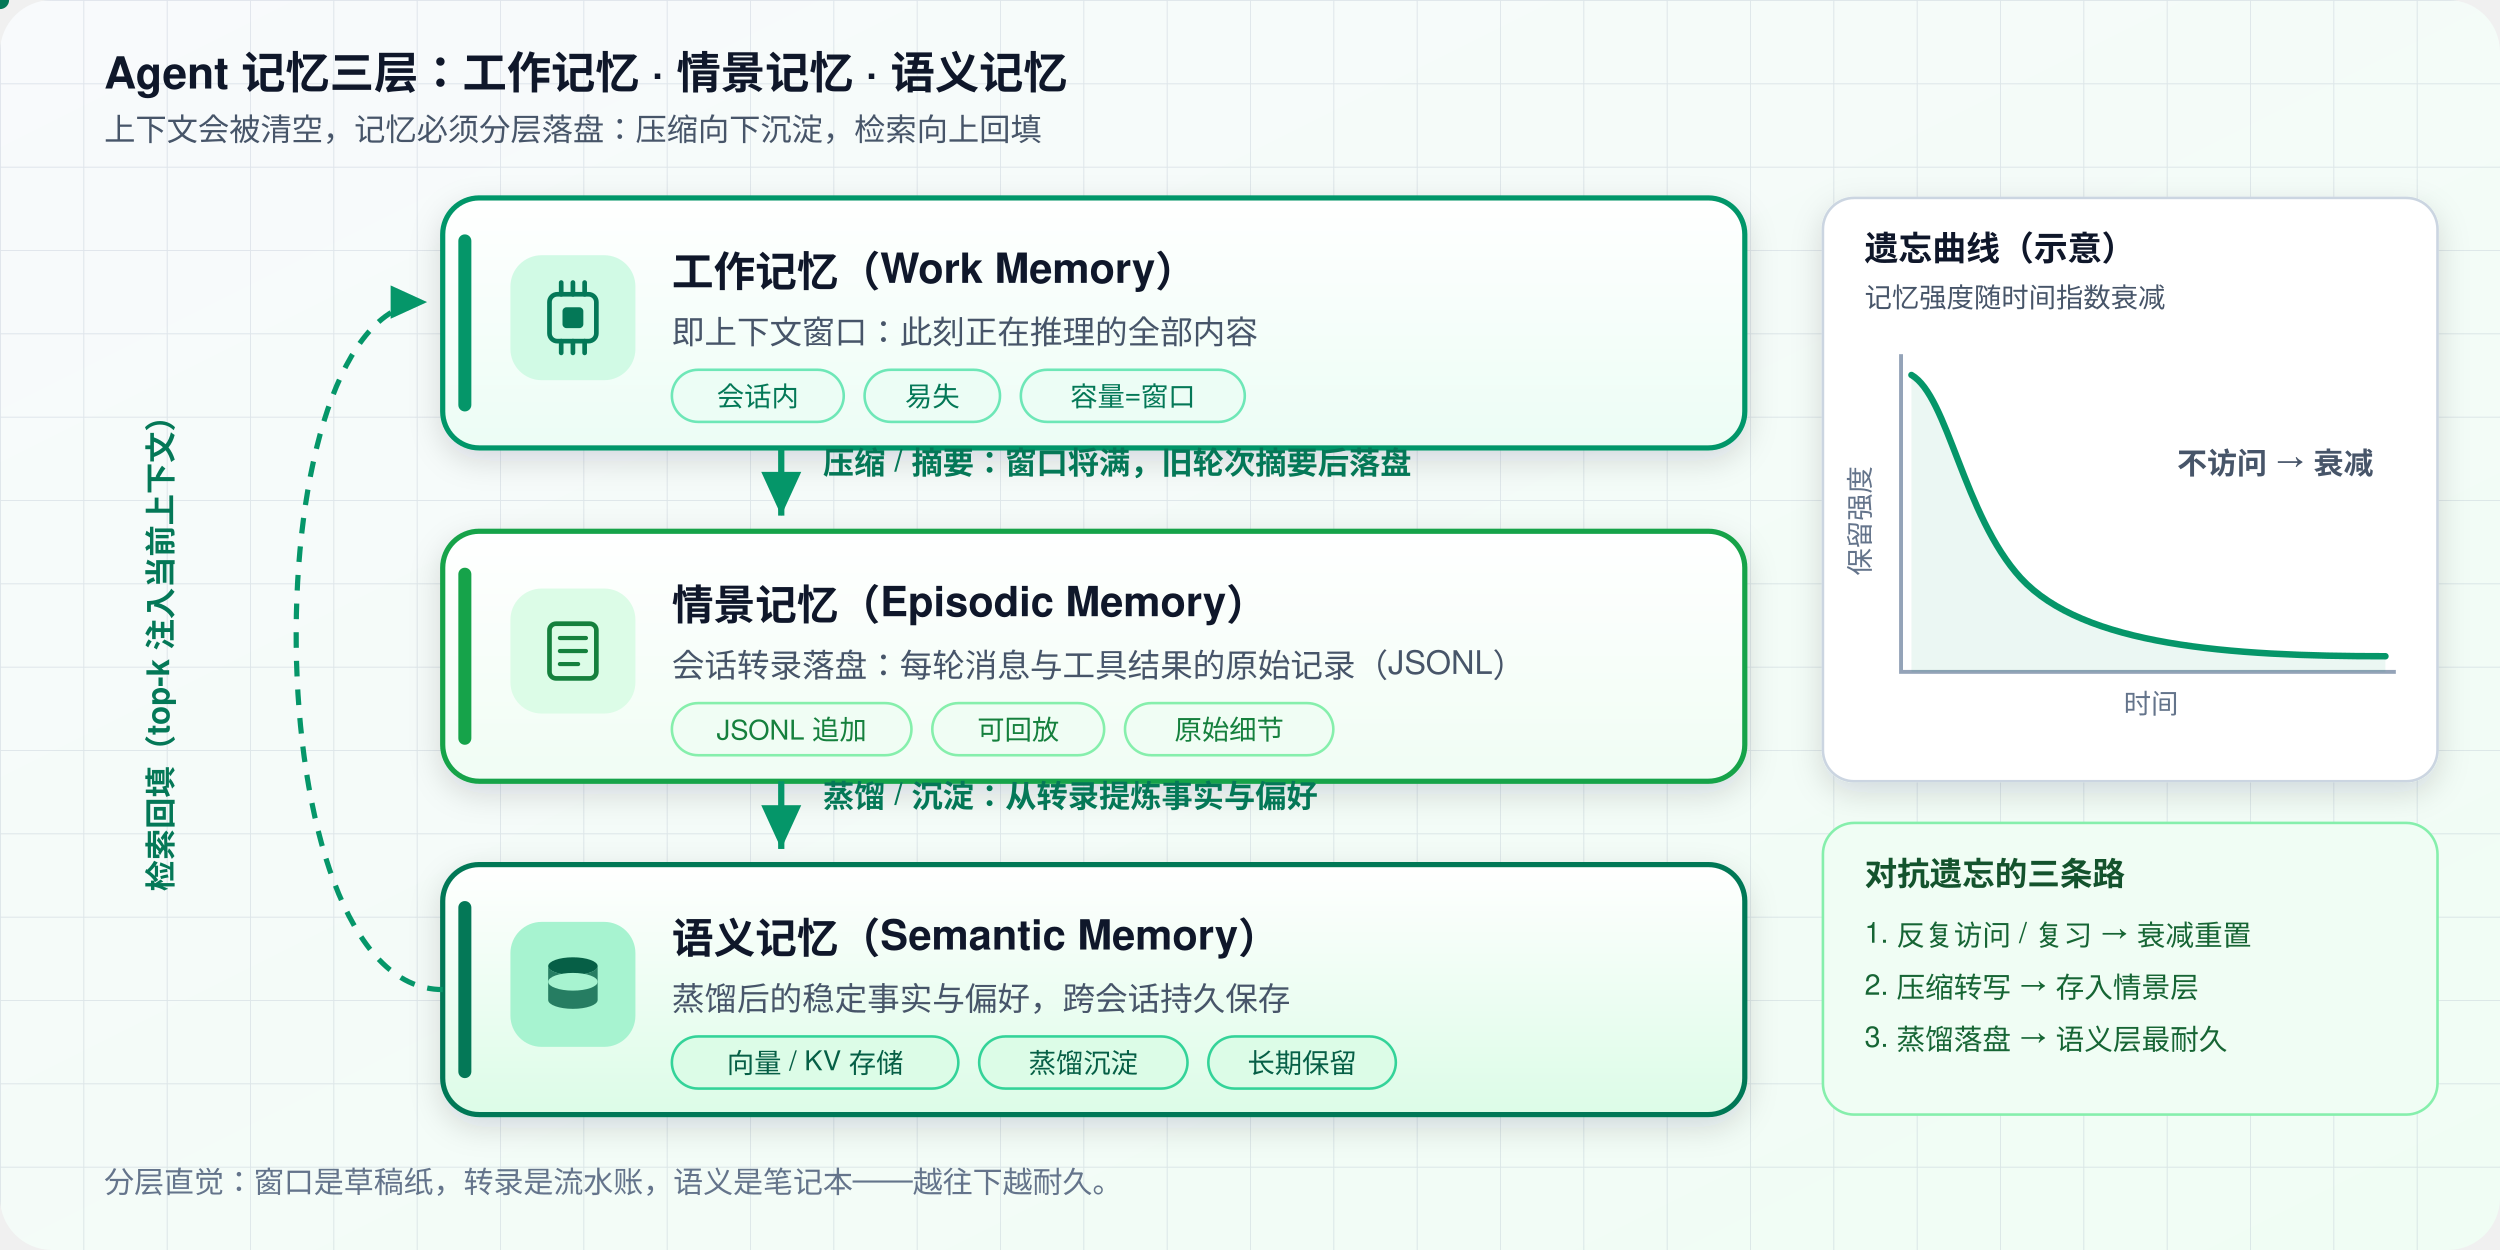
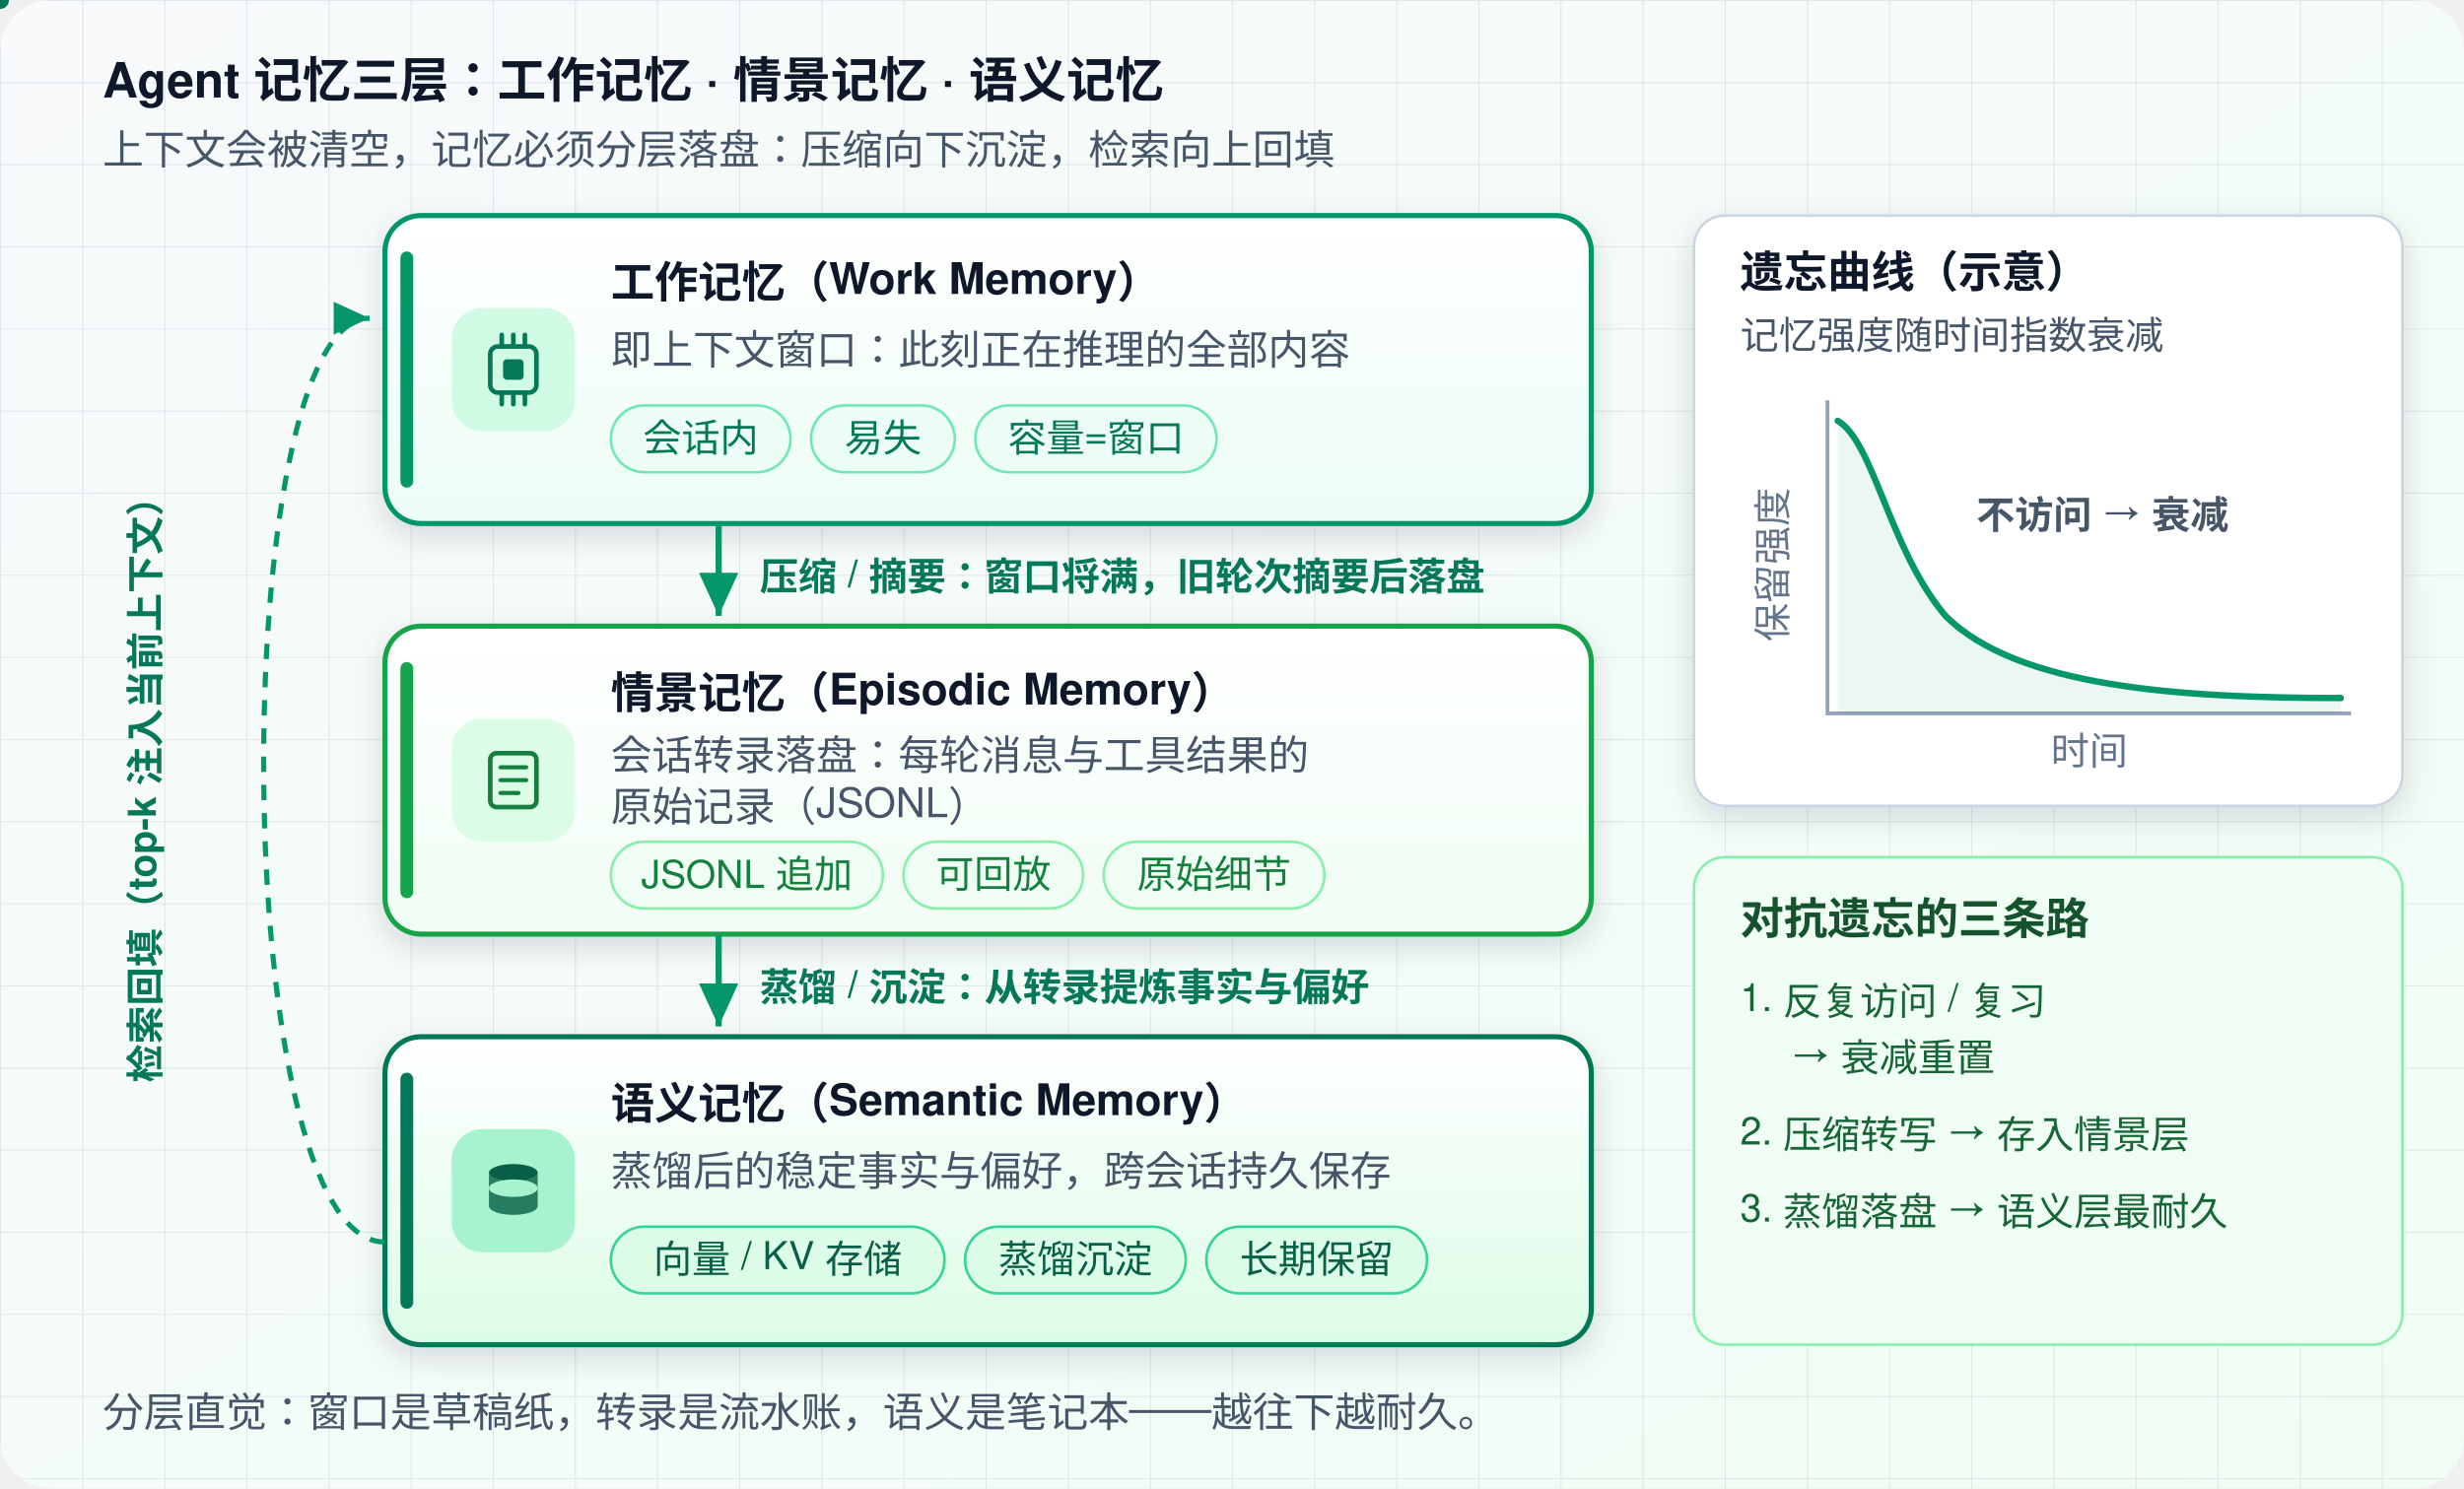
- <svg xmlns="http://www.w3.org/2000/svg" viewBox="0 0 960 480" width="960" height="480" font-family="-apple-system,Segoe UI,Helvetica,Arial,sans-serif" font-size="13" role="img" aria-label="Agent 记忆三层图：工作记忆、情景记忆、语义记忆，压缩与蒸馏向下沉淀，检索回填向上虚线回环，右侧为遗忘曲线示意">
+ <svg xmlns="http://www.w3.org/2000/svg" viewBox="0 0 960 580" width="960" height="580" font-family="-apple-system,Segoe UI,Helvetica,Arial,sans-serif" font-size="16" role="img" aria-label="Agent 记忆三层图：工作记忆、情景记忆、语义记忆，压缩与蒸馏向下沉淀，检索回填向上虚线回环，右侧为遗忘曲线示意">
  <defs>
    <linearGradient id="bg" x1="0" y1="0" x2="1" y2="1">
      <stop offset="0%" stop-color="#f8fafc" />
      <stop offset="100%" stop-color="#f0fdf4" />
    </linearGradient>
    <linearGradient id="gWork" x1="0" y1="0" x2="0" y2="1">
      <stop offset="0%" stop-color="#ffffff" />
      <stop offset="100%" stop-color="#ecfdf5" />
    </linearGradient>
    <linearGradient id="gEpi" x1="0" y1="0" x2="0" y2="1">
      <stop offset="0%" stop-color="#ffffff" />
      <stop offset="100%" stop-color="#f0fdf4" />
    </linearGradient>
    <linearGradient id="gSem" x1="0" y1="0" x2="0" y2="1">
      <stop offset="0%" stop-color="#ffffff" />
      <stop offset="100%" stop-color="#dcfce7" />
    </linearGradient>
    <filter id="sh" x="-20%" y="-20%" width="140%" height="140%">
      <feDropShadow dx="0" dy="4" stdDeviation="6" flood-color="#0f172a" flood-opacity="0.14" />
    </filter>
    <marker id="arrGreen" markerWidth="10" markerHeight="10" refX="7" refY="3.2" orient="auto">
      <path d="M0,0 L7,3.2 L0,6.4 z" fill="#059669" />
    </marker>
    <pattern id="grid" width="32" height="32" patternUnits="userSpaceOnUse">
      <path d="M32 0 L0 0 0 32" fill="none" stroke="#94a3b8" stroke-width="0.7" opacity="0.25" />
    </pattern>
  </defs>
-   <rect width="960" height="480" rx="20" fill="url(#bg)" />
-   <rect width="960" height="480" rx="20" fill="url(#grid)" />
-   <text x="40" y="34" font-size="17" font-weight="700" fill="#0f172a">Agent 记忆三层：工作记忆 · 情景记忆 · 语义记忆</text>
-   <text x="40" y="54" font-size="12" fill="#475569">上下文会被清空，记忆必须分层落盘：压缩向下沉淀，检索向上回填</text>
+   <rect width="960" height="580" rx="20" fill="url(#bg)" />
+   <rect width="960" height="580" rx="20" fill="url(#grid)" />
+   <text x="40" y="38" font-size="19" font-weight="700" fill="#0f172a">Agent 记忆三层：工作记忆 · 情景记忆 · 语义记忆</text>
+   <text x="40" y="64" font-size="16" fill="#475569">上下文会被清空，记忆必须分层落盘：压缩向下沉淀，检索向上回填</text>
  <g>
-     <rect x="170" y="76" width="500" height="96" rx="14" fill="url(#gWork)" stroke="#059669" stroke-width="2" filter="url(#sh)" />
-     <rect x="176" y="90" width="5" height="68" rx="2.5" fill="#059669" />
-     <rect x="196" y="98" width="48" height="48" rx="12" fill="#d1fae5" />
-     <g transform="translate(220,122)" fill="none" stroke="#047857" stroke-width="1.8" stroke-linecap="round">
+     <rect x="150" y="84" width="470" height="120" rx="14" fill="url(#gWork)" stroke="#059669" stroke-width="2" filter="url(#sh)" />
+     <rect x="156" y="98" width="5" height="92" rx="2.5" fill="#059669" />
+     <rect x="176" y="120" width="48" height="48" rx="12" fill="#d1fae5" />
+     <g transform="translate(200,144)" fill="none" stroke="#047857" stroke-width="1.8" stroke-linecap="round">
      <rect x="-9" y="-9" width="18" height="18" rx="3" />
      <path d="M-4.5,-9 L-4.5,-13.5 M0,-9 L0,-13.5 M4.5,-9 L4.5,-13.5" />
      <path d="M-4.5,9 L-4.5,13.5 M0,9 L0,13.5 M4.5,9 L4.5,13.5" />
      <rect x="-4" y="-4" width="8" height="8" rx="1.5" fill="#047857" stroke="none" />
    </g>
-     <text x="258" y="110" font-size="16" font-weight="700" fill="#0f172a">工作记忆（Work Memory）</text>
-     <text x="258" y="132" font-size="12.5" fill="#475569">即上下文窗口：此刻正在推理的全部内容</text>
+     <text x="238" y="116" font-size="17" font-weight="700" fill="#0f172a">工作记忆（Work Memory）</text>
+     <text x="238" y="142" font-size="16" fill="#475569">即上下文窗口：此刻正在推理的全部内容</text>
    <g stroke="#6ee7b7" fill="#ecfdf5">
-       <rect x="258" y="142" width="66" height="20" rx="10" />
-       <rect x="332" y="142" width="52" height="20" rx="10" />
-       <rect x="392" y="142" width="86" height="20" rx="10" />
+       <rect x="238" y="158" width="70" height="26" rx="13" />
+       <rect x="316" y="158" width="56" height="26" rx="13" />
+       <rect x="380" y="158" width="94" height="26" rx="13" />
    </g>
-     <g font-size="10.5" fill="#047857">
-       <text x="291" y="156" text-anchor="middle">会话内</text>
-       <text x="358" y="156" text-anchor="middle">易失</text>
-       <text x="435" y="156" text-anchor="middle">容量=窗口</text>
+     <g font-size="15" fill="#047857">
+       <text x="273" y="176" text-anchor="middle">会话内</text>
+       <text x="344" y="176" text-anchor="middle">易失</text>
+       <text x="427" y="176" text-anchor="middle">容量=窗口</text>
    </g>
  </g>
  <g>
-     <rect x="170" y="204" width="500" height="96" rx="14" fill="url(#gEpi)" stroke="#16a34a" stroke-width="2" filter="url(#sh)" />
-     <rect x="176" y="218" width="5" height="68" rx="2.5" fill="#16a34a" />
-     <rect x="196" y="226" width="48" height="48" rx="12" fill="#dcfce7" />
-     <g transform="translate(220,250)">
+     <rect x="150" y="244" width="470" height="120" rx="14" fill="url(#gEpi)" stroke="#16a34a" stroke-width="2" filter="url(#sh)" />
+     <rect x="156" y="258" width="5" height="92" rx="2.5" fill="#16a34a" />
+     <rect x="176" y="280" width="48" height="48" rx="12" fill="#dcfce7" />
+     <g transform="translate(200,304)">
      <rect x="-9" y="-10.5" width="18" height="21" rx="2.5" fill="none" stroke="#15803d" stroke-width="1.8" />
      <path d="M-5,-5 L5,-5 M-5,0 L5,0 M-5,5 L2,5" stroke="#15803d" stroke-width="1.6" stroke-linecap="round" />
    </g>
-     <text x="258" y="238" font-size="16" font-weight="700" fill="#0f172a">情景记忆（Episodic Memory）</text>
-     <text x="258" y="260" font-size="12.5" fill="#475569">会话转录落盘：每轮消息与工具结果的原始记录（JSONL）</text>
+     <text x="238" y="276" font-size="17" font-weight="700" fill="#0f172a">情景记忆（Episodic Memory）</text>
+     <text x="238" y="300" font-size="16" fill="#475569">会话转录落盘：每轮消息与工具结果的</text>
+     <text x="238" y="320" font-size="16" fill="#475569">原始记录（JSONL）</text>
    <g stroke="#86efac" fill="#f0fdf4">
-       <rect x="258" y="270" width="92" height="20" rx="10" />
-       <rect x="358" y="270" width="66" height="20" rx="10" />
-       <rect x="432" y="270" width="80" height="20" rx="10" />
+       <rect x="238" y="328" width="106" height="26" rx="13" />
+       <rect x="352" y="328" width="70" height="26" rx="13" />
+       <rect x="430" y="328" width="86" height="26" rx="13" />
    </g>
-     <g font-size="10.5" fill="#15803d">
-       <text x="304" y="284" text-anchor="middle">JSONL 追加</text>
-       <text x="391" y="284" text-anchor="middle">可回放</text>
-       <text x="472" y="284" text-anchor="middle">原始细节</text>
+     <g font-size="15" fill="#15803d">
+       <text x="291" y="346" text-anchor="middle">JSONL 追加</text>
+       <text x="387" y="346" text-anchor="middle">可回放</text>
+       <text x="473" y="346" text-anchor="middle">原始细节</text>
    </g>
  </g>
  <g>
-     <rect x="170" y="332" width="500" height="96" rx="14" fill="url(#gSem)" stroke="#047857" stroke-width="2" filter="url(#sh)" />
-     <rect x="176" y="346" width="5" height="68" rx="2.5" fill="#047857" />
-     <rect x="196" y="354" width="48" height="48" rx="12" fill="#a7f3d0" />
-     <g transform="translate(220,378)" fill="#065f46">
+     <rect x="150" y="404" width="470" height="120" rx="14" fill="url(#gSem)" stroke="#047857" stroke-width="2" filter="url(#sh)" />
+     <rect x="156" y="418" width="5" height="92" rx="2.5" fill="#047857" />
+     <rect x="176" y="440" width="48" height="48" rx="12" fill="#a7f3d0" />
+     <g transform="translate(200,464)" fill="#065f46">
      <ellipse cx="0" cy="-7" rx="9.5" ry="3.4" />
      <path d="M-9.5,-7 L-9.5,6 A9.5,3.4 0 0 0 9.5,6 L9.5,-7 A9.5,3.4 0 0 1 -9.5,-7 Z" opacity="0.8" />
      <ellipse cx="0" cy="-1" rx="9.5" ry="3.4" fill="#a7f3d0" />
    </g>
-     <text x="258" y="366" font-size="16" font-weight="700" fill="#0f172a">语义记忆（Semantic Memory）</text>
-     <text x="258" y="388" font-size="12.5" fill="#475569">蒸馏后的稳定事实与偏好，跨会话持久保存</text>
+     <text x="238" y="436" font-size="17" font-weight="700" fill="#0f172a">语义记忆（Semantic Memory）</text>
+     <text x="238" y="462" font-size="16" fill="#475569">蒸馏后的稳定事实与偏好，跨会话持久保存</text>
    <g stroke="#34d399" fill="#dcfce7">
-       <rect x="258" y="398" width="110" height="20" rx="10" />
-       <rect x="376" y="398" width="80" height="20" rx="10" />
-       <rect x="464" y="398" width="72" height="20" rx="10" />
+       <rect x="238" y="478" width="130" height="26" rx="13" />
+       <rect x="376" y="478" width="86" height="26" rx="13" />
+       <rect x="470" y="478" width="86" height="26" rx="13" />
    </g>
-     <g font-size="10.5" fill="#065f46">
-       <text x="313" y="412" text-anchor="middle">向量 / KV 存储</text>
-       <text x="416" y="412" text-anchor="middle">蒸馏沉淀</text>
-       <text x="500" y="412" text-anchor="middle">长期保留</text>
+     <g font-size="15" fill="#065f46">
+       <text x="303" y="496" text-anchor="middle">向量 / KV 存储</text>
+       <text x="419" y="496" text-anchor="middle">蒸馏沉淀</text>
+       <text x="513" y="496" text-anchor="middle">长期保留</text>
    </g>
  </g>
-   <path d="M300 172 L300 198" stroke="#059669" stroke-width="2.4" marker-end="url(#arrGreen)" />
-   <text x="316" y="182" font-size="12" font-weight="700" fill="#047857">压缩 / 摘要：窗口将满，旧轮次摘要后落盘</text>
-   <path d="M300 300 L300 326" stroke="#059669" stroke-width="2.4" marker-end="url(#arrGreen)" />
-   <text x="316" y="310" font-size="12" font-weight="700" fill="#047857">蒸馏 / 沉淀：从转录提炼事实与偏好</text>
-   <path d="M170 380 C 96 380, 96 116, 164 116" fill="none" stroke="#059669" stroke-width="2" stroke-dasharray="6 5" marker-end="url(#arrGreen)">
+   <path d="M280 204 L280 240" stroke="#059669" stroke-width="2.4" marker-end="url(#arrGreen)" />
+   <text x="296" y="230" font-size="15" font-weight="700" fill="#047857">压缩 / 摘要：窗口将满，旧轮次摘要后落盘</text>
+   <path d="M280 364 L280 400" stroke="#059669" stroke-width="2.4" marker-end="url(#arrGreen)" />
+   <text x="296" y="390" font-size="15" font-weight="700" fill="#047857">蒸馏 / 沉淀：从转录提炼事实与偏好</text>
+   <path d="M150 484 C 88 484, 88 124, 144 124" fill="none" stroke="#059669" stroke-width="2" stroke-dasharray="6 5" marker-end="url(#arrGreen)">
    <animate attributeName="stroke-dashoffset" from="0" to="-22" dur="2s" repeatCount="indefinite" />
  </path>
-   <text transform="translate(66,248) rotate(-90)" text-anchor="middle" font-size="12" font-weight="700" fill="#047857">检索回填（top-k 注入当前上下文）</text>
+   <text transform="translate(62,304) rotate(-90)" text-anchor="middle" font-size="15" font-weight="700" fill="#047857">检索回填（top-k 注入当前上下文）</text>
  <g>
-     <rect x="700" y="76" width="236" height="224" rx="12" fill="#ffffff" stroke="#cbd5e1" filter="url(#sh)" />
-     <text x="716" y="100" font-size="13" font-weight="700" fill="#0f172a">遗忘曲线（示意）</text>
-     <text x="716" y="118" font-size="10.5" fill="#475569">记忆强度随时间指数衰减</text>
-     <path d="M730 136 L730 258 L920 258" fill="none" stroke="#94a3b8" stroke-width="1.5" />
-     <path d="M734 144 C 748 152, 754 198, 776 222 C 800 248, 856 252, 916 252 L 916 258 L 734 258 Z" fill="#059669" opacity="0.08" />
-     <path id="decay" d="M734 144 C 748 152, 754 198, 776 222 C 800 248, 856 252, 916 252" fill="none" stroke="#059669" stroke-width="2.5" stroke-linecap="round" />
+     <rect x="660" y="84" width="276" height="230" rx="12" fill="#ffffff" stroke="#cbd5e1" filter="url(#sh)" />
+     <text x="678" y="112" font-size="17" font-weight="700" fill="#0f172a">遗忘曲线（示意）</text>
+     <text x="678" y="136" font-size="15" fill="#475569">记忆强度随时间指数衰减</text>
+     <path d="M712 156 L712 278 L916 278" fill="none" stroke="#94a3b8" stroke-width="1.5" />
+     <path d="M716 164 C 730 172, 736 214, 758 240 C 786 268, 850 272, 912 272 L 912 278 L 716 278 Z" fill="#059669" opacity="0.08" />
+     <path id="decay" d="M716 164 C 730 172, 736 214, 758 240 C 786 268, 850 272, 912 272" fill="none" stroke="#059669" stroke-width="2.5" stroke-linecap="round" />
    <circle r="3.5" fill="#047857">
-       <animateMotion dur="4s" repeatCount="indefinite" path="M734 144 C 748 152, 754 198, 776 222 C 800 248, 856 252, 916 252" />
+       <animateMotion dur="4s" repeatCount="indefinite" path="M716 164 C 730 172, 736 214, 758 240 C 786 268, 850 272, 912 272" />
    </circle>
-     <text x="836" y="182" font-size="11.5" font-weight="700" fill="#475569">不访问 → 衰减</text>
-     <text x="826" y="274" text-anchor="middle" font-size="10.5" fill="#64748b">时间</text>
-     <text transform="translate(718,200) rotate(-90)" text-anchor="middle" font-size="10.5" fill="#64748b">保留强度</text>
+     <text x="770" y="206" font-size="15" font-weight="700" fill="#475569">不访问 → 衰减</text>
+     <text x="814" y="298" text-anchor="middle" font-size="15" fill="#64748b">时间</text>
+     <text transform="translate(696,220) rotate(-90)" text-anchor="middle" font-size="15" fill="#64748b">保留强度</text>
  </g>
  <g>
-     <rect x="700" y="316" width="236" height="112" rx="12" fill="#f0fdf4" stroke="#86efac" />
-     <text x="716" y="340" font-size="12.5" font-weight="700" fill="#14532d">对抗遗忘的三条路</text>
-     <text x="716" y="362" font-size="11" fill="#166534">1. 反复访问 / 复习 → 衰减重置</text>
-     <text x="716" y="382" font-size="11" fill="#166534">2. 压缩转写 → 存入情景层</text>
-     <text x="716" y="402" font-size="11" fill="#166534">3. 蒸馏落盘 → 语义层最耐久</text>
+     <rect x="660" y="334" width="276" height="190" rx="12" fill="#f0fdf4" stroke="#86efac" />
+     <text x="678" y="364" font-size="17" font-weight="700" fill="#14532d">对抗遗忘的三条路</text>
+     <text x="678" y="394" font-size="15" fill="#166534">1. 反复访问 / 复习</text>
+     <text x="698" y="416" font-size="15" fill="#166534">→ 衰减重置</text>
+     <text x="678" y="446" font-size="15" fill="#166534">2. 压缩转写 → 存入情景层</text>
+     <text x="678" y="476" font-size="15" fill="#166534">3. 蒸馏落盘 → 语义层最耐久</text>
+     <text x="40" y="556" font-size="16" fill="#475569">分层直觉：窗口是草稿纸，转录是流水账，语义是笔记本——越往下越耐久。</text>
  </g>
-   <text x="40" y="458" font-size="11.5" fill="#64748b">分层直觉：窗口是草稿纸，转录是流水账，语义是笔记本——越往下越耐久。</text>
</svg>
